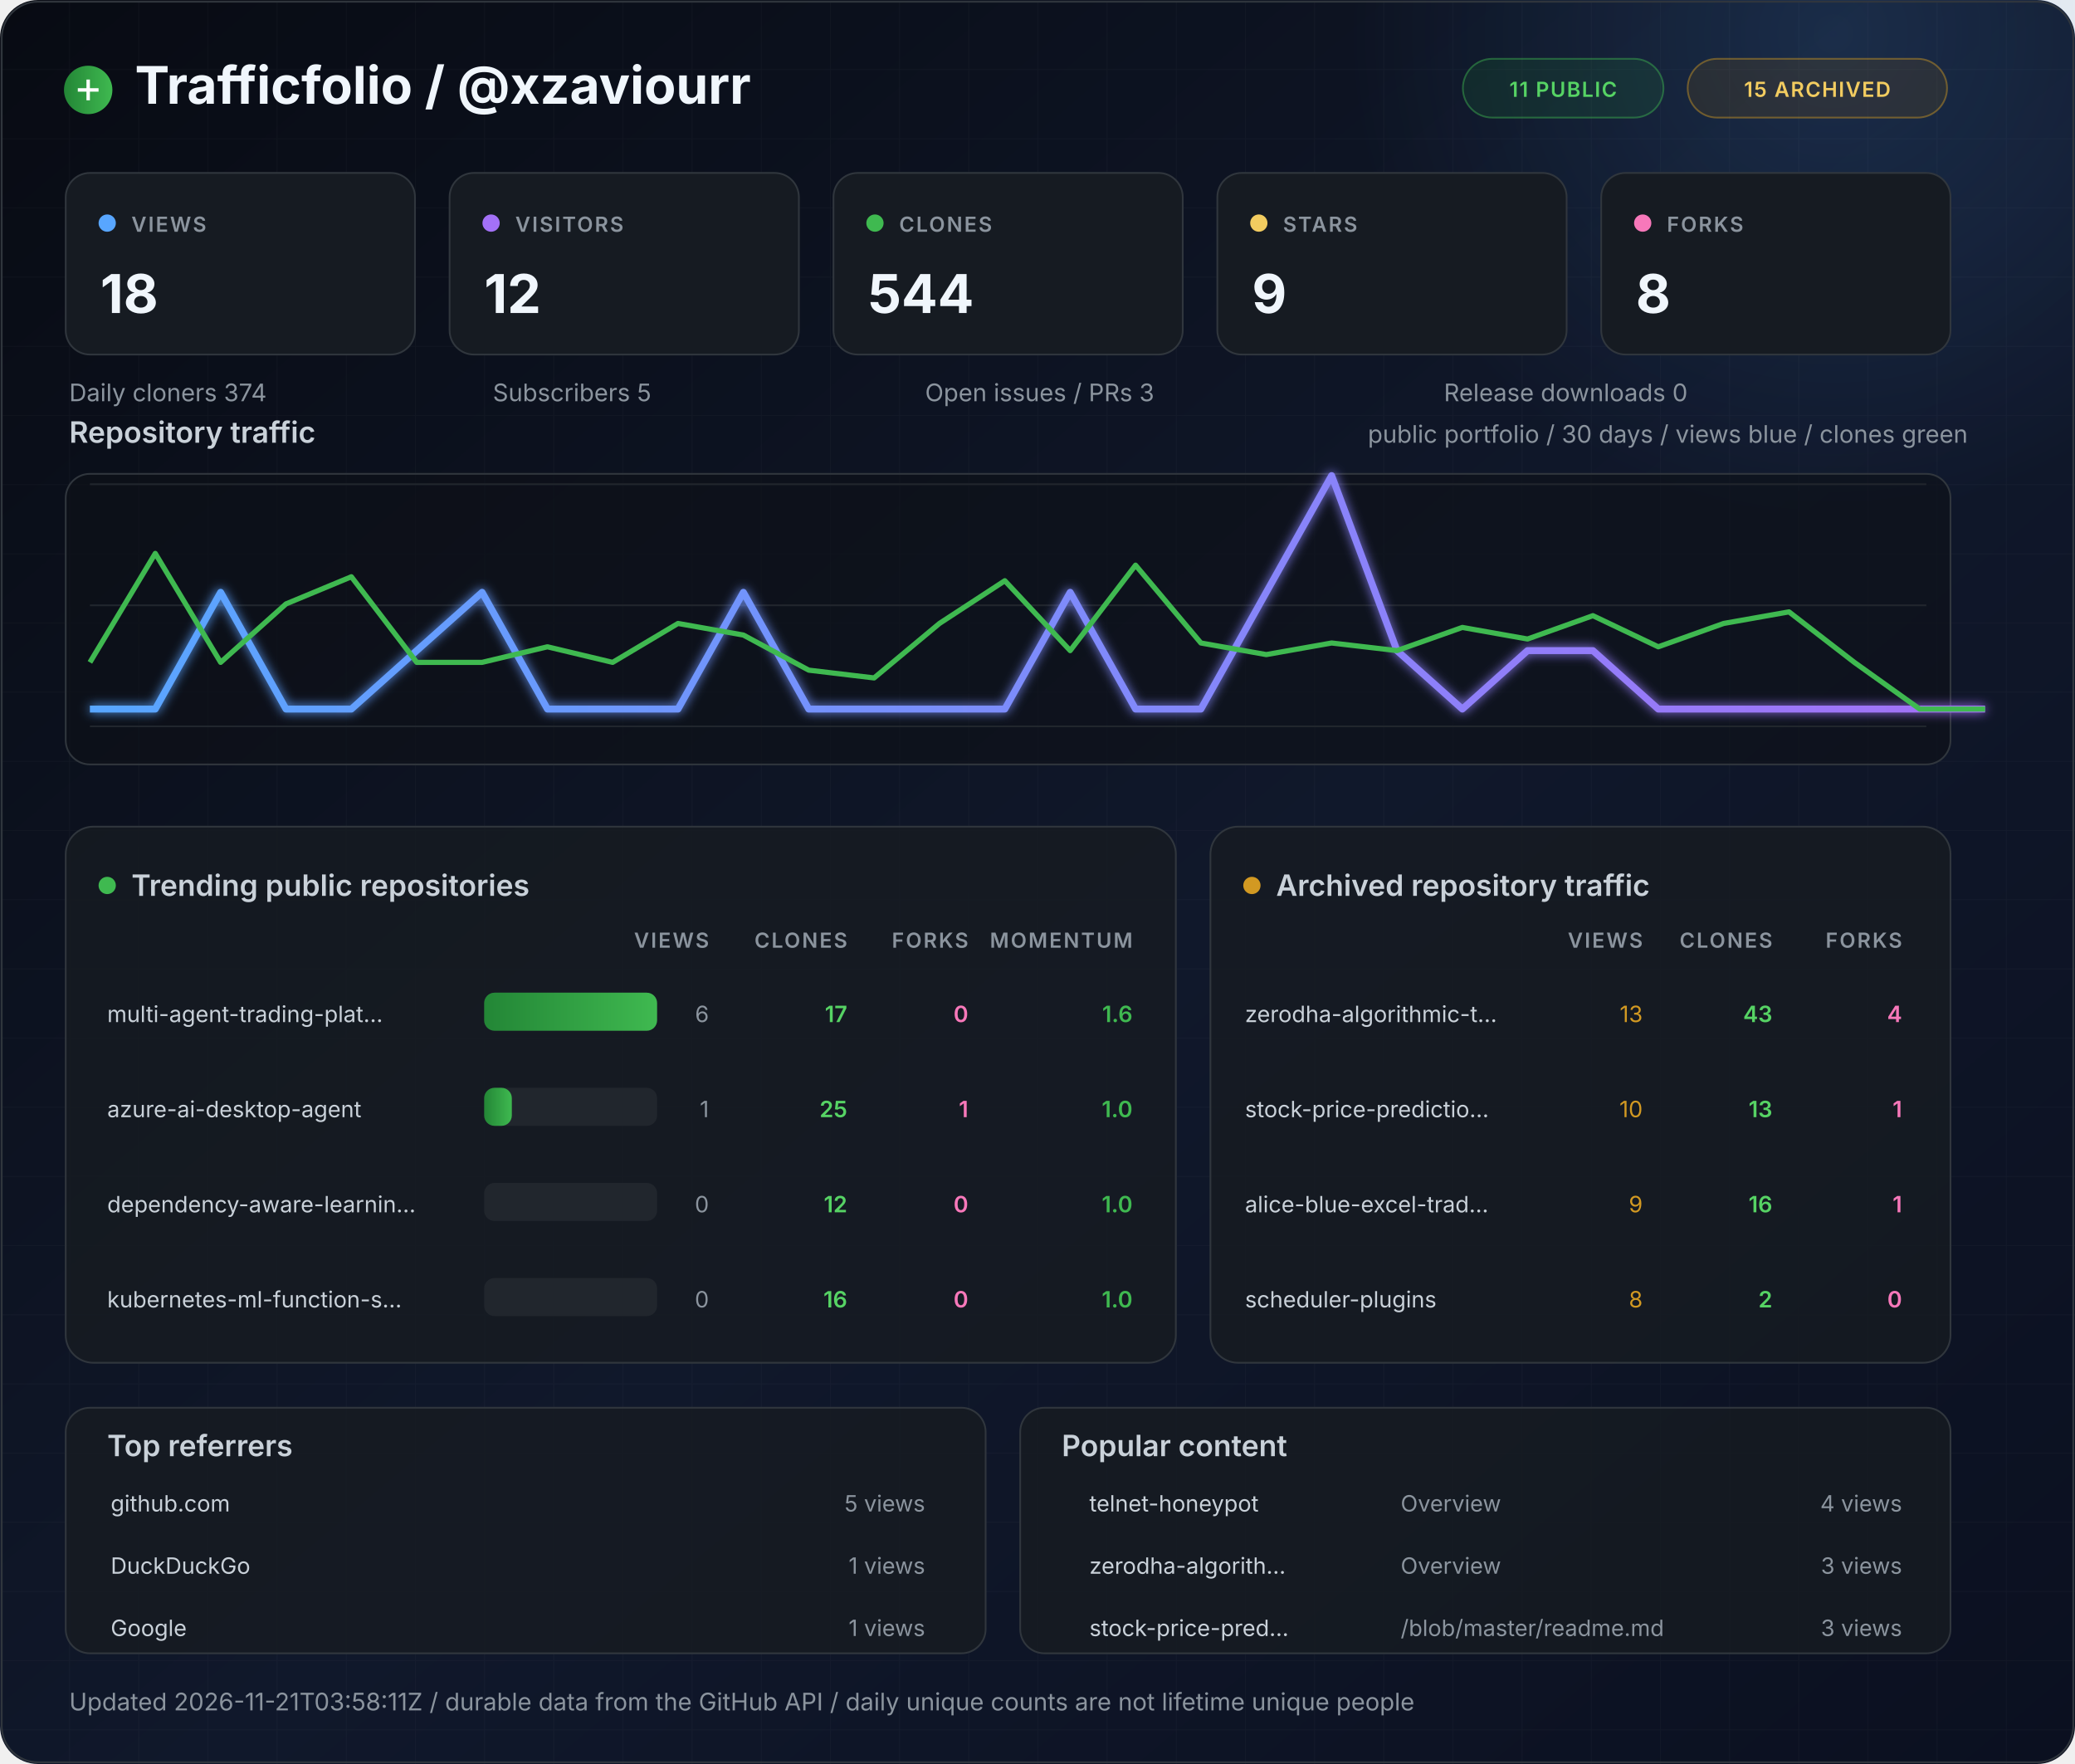
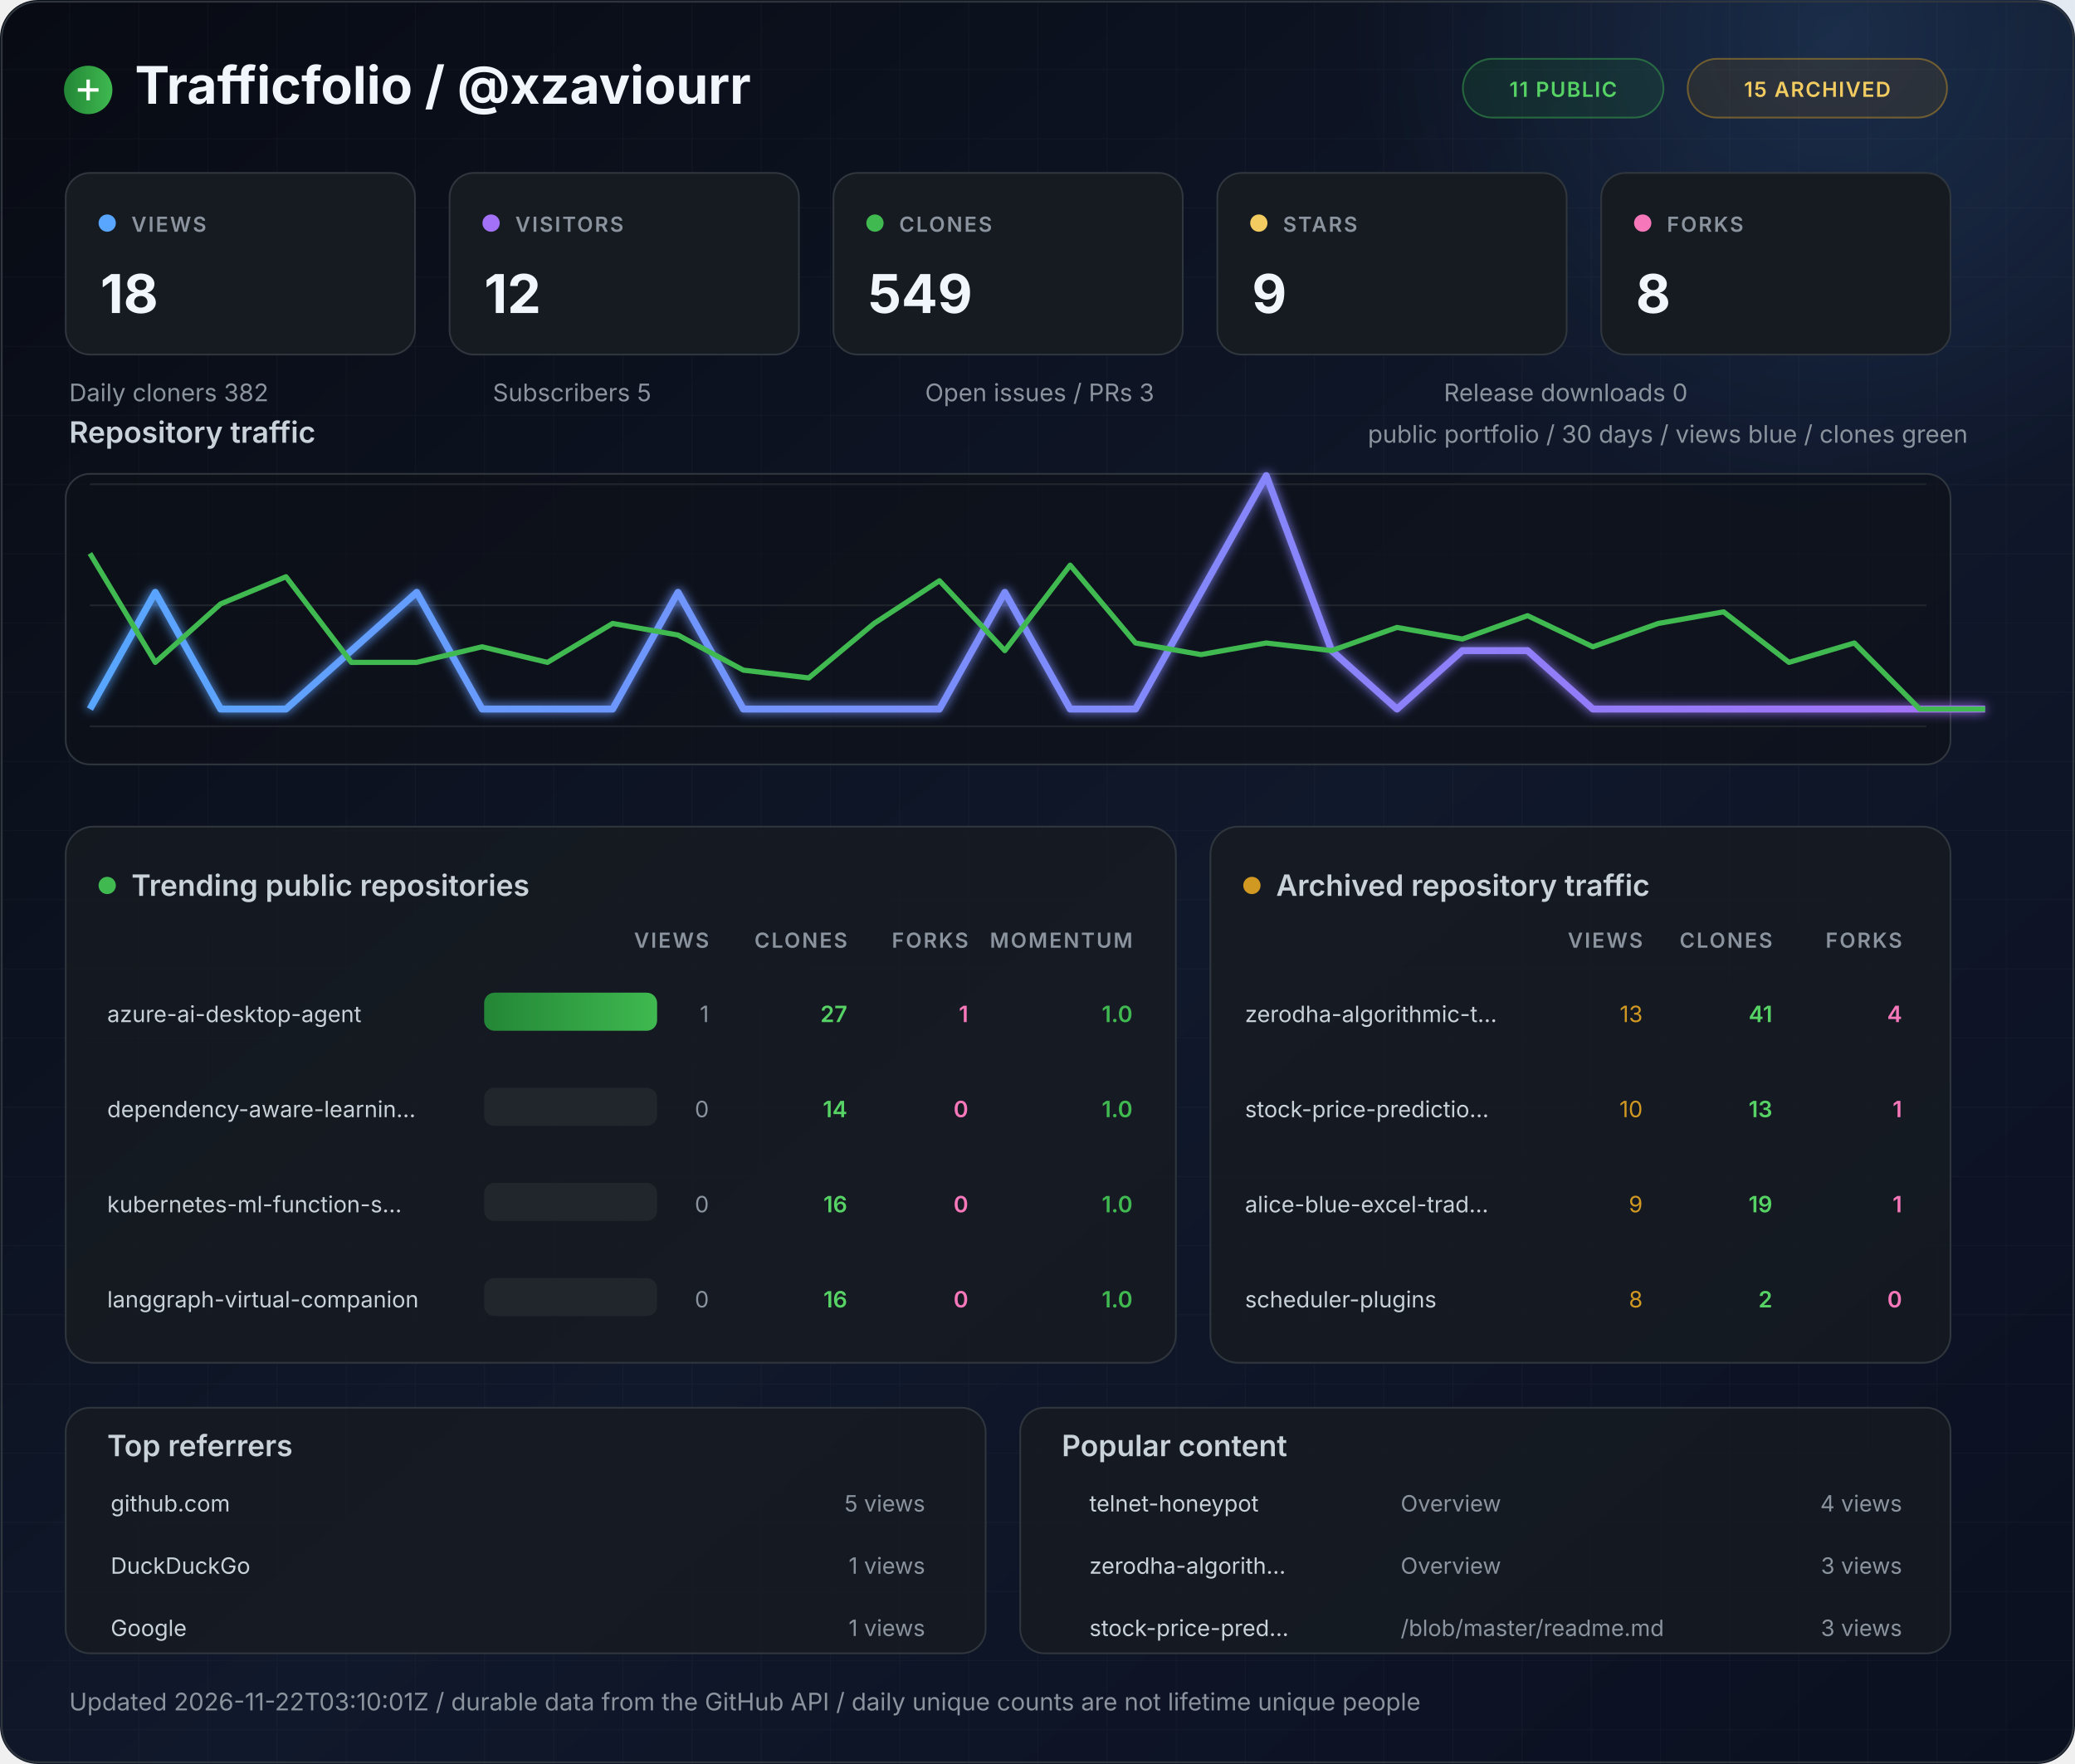
<svg xmlns="http://www.w3.org/2000/svg" width="1200" height="1020" viewBox="0 0 1200 1020" role="img" aria-label="Trafficfolio GitHub analytics dashboard for xzaviourr">
  <defs>
    <linearGradient id="bg" x1="0" y1="0" x2="1" y2="1">
      <stop stop-color="#080b13" />
      <stop offset=".55" stop-color="#10182b" />
      <stop offset="1" stop-color="#0b1020" />
    </linearGradient>
    <linearGradient id="line" x1="0" y1="0" x2="1" y2="0">
      <stop stop-color="#58a6ff" />
      <stop offset="1" stop-color="#a371f7" />
    </linearGradient>
    <linearGradient id="bar" x1="0" y1="0" x2="1" y2="0">
      <stop stop-color="#238636" />
      <stop offset="1" stop-color="#3fb950" />
    </linearGradient>
    <linearGradient id="archiveBar" x1="0" y1="0" x2="1" y2="0">
      <stop stop-color="#9e6a03" />
      <stop offset="1" stop-color="#f2cc60" />
    </linearGradient>
    <radialGradient id="ambient">
      <stop stop-color="#58a6ff" stop-opacity=".16" />
      <stop offset="1" stop-color="#58a6ff" stop-opacity="0" />
    </radialGradient>
    <pattern id="grid" width="40" height="40" patternUnits="userSpaceOnUse">
      <path d="M40 0H0V40" fill="none" stroke="#ffffff" stroke-opacity=".025" />
    </pattern>
    <filter id="glow">
      <feGaussianBlur stdDeviation="3" result="b" />
      <feMerge>
        <feMergeNode in="b" />
        <feMergeNode in="SourceGraphic" />
      </feMerge>
    </filter>
    <style>
    .title{font:750 30px -apple-system,BlinkMacSystemFont,"Segoe UI",sans-serif;fill:#f0f6fc}
    .subtitle{font:14px -apple-system,BlinkMacSystemFont,"Segoe UI",sans-serif;fill:#8b949e}
    .label{font:600 12px -apple-system,BlinkMacSystemFont,"Segoe UI",sans-serif;fill:#8b949e;letter-spacing:1px}
    .metric{font:700 31px -apple-system,BlinkMacSystemFont,"Segoe UI",sans-serif;fill:#f0f6fc}
    .section{font:600 17px -apple-system,BlinkMacSystemFont,"Segoe UI",sans-serif;fill:#c9d1d9}
    .repo,.value,.trend,.archive,.clone,.fork{font:13px -apple-system,BlinkMacSystemFont,"Segoe UI",sans-serif;fill:#c9d1d9}
    .value{fill:#8b949e} .trend{fill:#3fb950;font-weight:600} .archive{fill:#d29922}
    .clone{fill:#56d364;font-weight:600} .fork{fill:#f778ba;font-weight:600}
    .pill{font:600 12px -apple-system,BlinkMacSystemFont,"Segoe UI",sans-serif;letter-spacing:.7px}
  </style>
  </defs>
  <rect width="1200" height="1020" rx="22" fill="url(#bg)" />
  <rect width="1200" height="1020" rx="22" fill="url(#grid)" />
  <circle cx="1060" cy="20" r="280" fill="url(#ambient)" />
  <rect x="1" y="1" width="1198" height="1018" rx="21" fill="none" stroke="#30363d" />
  <circle cx="51" cy="52" r="14" fill="url(#bar)" />
  <path d="M45 52h12M51 46v12" stroke="#fff" stroke-width="2" />
  <text x="78" y="60" class="title">Trafficfolio / @xzaviourr</text>
  <rect x="846" y="34" width="116" height="34" rx="17" fill="#238636" fill-opacity=".16" stroke="#3fb950" stroke-opacity=".45" />
  <text x="904" y="56" text-anchor="middle" class="pill" fill="#56d364">11 PUBLIC</text>
  <rect x="976" y="34" width="150" height="34" rx="17" fill="#9e6a03" fill-opacity=".14" stroke="#d29922" stroke-opacity=".45" />
  <text x="1051" y="56" text-anchor="middle" class="pill" fill="#f2cc60">15 ARCHIVED</text>
  <rect x="38" y="100" width="202" height="105" rx="14" fill="#161b22" stroke="#30363d" />
  <circle cx="62" cy="129" r="5" fill="#58a6ff" />
  <text x="76" y="134" class="label">VIEWS</text>
  <text x="58" y="181" class="metric">18</text>
  <rect x="260" y="100" width="202" height="105" rx="14" fill="#161b22" stroke="#30363d" />
  <circle cx="284" cy="129" r="5" fill="#a371f7" />
  <text x="298" y="134" class="label">VISITORS</text>
  <text x="280" y="181" class="metric">12</text>
  <rect x="482" y="100" width="202" height="105" rx="14" fill="#161b22" stroke="#30363d" />
  <circle cx="506" cy="129" r="5" fill="#3fb950" />
  <text x="520" y="134" class="label">CLONES</text>
-   <text x="502" y="181" class="metric">544</text>
+   <text x="502" y="181" class="metric">549</text>
  <rect x="704" y="100" width="202" height="105" rx="14" fill="#161b22" stroke="#30363d" />
  <circle cx="728" cy="129" r="5" fill="#f2cc60" />
  <text x="742" y="134" class="label">STARS</text>
  <text x="724" y="181" class="metric">9</text>
  <rect x="926" y="100" width="202" height="105" rx="14" fill="#161b22" stroke="#30363d" />
  <circle cx="950" cy="129" r="5" fill="#f778ba" />
  <text x="964" y="134" class="label">FORKS</text>
  <text x="946" y="181" class="metric">8</text>
-   <text x="40" y="232" class="subtitle">Daily cloners 374</text>
+   <text x="40" y="232" class="subtitle">Daily cloners 382</text>
  <text x="285" y="232" class="subtitle">Subscribers 5</text>
  <text x="535" y="232" class="subtitle">Open issues / PRs 3</text>
  <text x="835" y="232" class="subtitle">Release downloads 0</text>
  <text x="40" y="256" class="section">Repository traffic</text>
  <text x="1138" y="256" text-anchor="end" class="subtitle">public portfolio / 30 days / views blue / clones green</text>
  <rect x="38" y="274" width="1090" height="168" rx="14" fill="#0d1117" fill-opacity=".62" stroke="#30363d" />
  <line x1="52" y1="420" x2="1114" y2="420" stroke="#21262d" />
  <line x1="52" y1="350" x2="1114" y2="350" stroke="#21262d" />
  <line x1="52" y1="280" x2="1114" y2="280" stroke="#21262d" />
-   <polyline points="52.0,410.0 89.8,410.0 127.6,342.5 165.4,410.0 203.2,410.0 241.0,376.2 278.8,342.5 316.6,410.0 354.3,410.0 392.1,410.0 429.9,342.5 467.7,410.0 505.5,410.0 543.3,410.0 581.1,410.0 618.9,342.5 656.7,410.0 694.5,410.0 732.3,342.5 770.1,275.0 807.9,376.2 845.7,410.0 883.4,376.2 921.2,376.2 959.0,410.0 996.8,410.0 1034.6,410.0 1072.4,410.0 1110.2,410.0 1148.0,410.0" fill="none" stroke="url(#line)" stroke-width="4" stroke-linejoin="round" filter="url(#glow)" />
-   <polyline points="52.0,383.0 89.8,320.0 127.6,383.0 165.4,349.2 203.2,333.5 241.0,383.0 278.8,383.0 316.6,374.0 354.3,383.0 392.1,360.5 429.9,367.2 467.7,387.5 505.5,392.0 543.3,360.5 581.1,335.8 618.9,376.2 656.7,326.8 694.5,371.8 732.3,378.5 770.1,371.8 807.9,376.2 845.7,362.8 883.4,369.5 921.2,356.0 959.0,374.0 996.8,360.5 1034.6,353.8 1072.4,383.0 1110.2,410.0 1148.0,410.0" fill="none" stroke="#3fb950" stroke-width="3" stroke-linejoin="round" />
+   <polyline points="52.0,410.0 89.8,342.5 127.6,410.0 165.4,410.0 203.2,376.2 241.0,342.5 278.8,410.0 316.6,410.0 354.3,410.0 392.1,342.5 429.9,410.0 467.7,410.0 505.5,410.0 543.3,410.0 581.1,342.5 618.9,410.0 656.7,410.0 694.5,342.5 732.3,275.0 770.1,376.2 807.9,410.0 845.7,376.2 883.4,376.2 921.2,410.0 959.0,410.0 996.8,410.0 1034.6,410.0 1072.4,410.0 1110.2,410.0 1148.0,410.0" fill="none" stroke="url(#line)" stroke-width="4" stroke-linejoin="round" filter="url(#glow)" />
+   <polyline points="52.0,320.0 89.8,383.0 127.6,349.2 165.4,333.5 203.2,383.0 241.0,383.0 278.8,374.0 316.6,383.0 354.3,360.5 392.1,367.2 429.9,387.5 467.7,392.0 505.5,360.5 543.3,335.8 581.1,376.2 618.9,326.8 656.7,371.8 694.5,378.5 732.3,371.8 770.1,376.2 807.9,362.8 845.7,369.5 883.4,356.0 921.2,374.0 959.0,360.5 996.8,353.8 1034.6,383.0 1072.4,371.8 1110.2,410.0 1148.0,410.0" fill="none" stroke="#3fb950" stroke-width="3" stroke-linejoin="round" />
  <rect x="38" y="478" width="642" height="310" rx="16" fill="#161b22" fill-opacity=".82" stroke="#30363d" />
  <circle cx="62" cy="512" r="5" fill="#3fb950" />
  <text x="76" y="518" class="section">Trending public repositories</text>
  <text x="410" y="548" text-anchor="end" class="label">VIEWS</text>
  <text x="490" y="548" text-anchor="end" class="label">CLONES</text>
  <text x="560" y="548" text-anchor="end" class="label">FORKS</text>
  <text x="655" y="548" text-anchor="end" class="label">MOMENTUM</text>
-   <text x="62" y="591" class="repo">multi-agent-trading-plat...</text>
+   <text x="62" y="591" class="repo">azure-ai-desktop-agent</text>
  <rect x="280" y="574" width="100" height="22" rx="6" fill="#21262d" />
  <rect x="280" y="574" width="100" height="22" rx="6" fill="url(#bar)" />
-   <text x="410" y="591" text-anchor="end" class="value">6</text>
-   <text x="490" y="591" text-anchor="end" class="clone">17</text>
-   <text x="560" y="591" text-anchor="end" class="fork">0</text>
-   <text x="655" y="591" text-anchor="end" class="trend">1.6</text>
-   <text x="62" y="646" class="repo">azure-ai-desktop-agent</text>
+   <text x="410" y="591" text-anchor="end" class="value">1</text>
+   <text x="490" y="591" text-anchor="end" class="clone">27</text>
+   <text x="560" y="591" text-anchor="end" class="fork">1</text>
+   <text x="655" y="591" text-anchor="end" class="trend">1.0</text>
+   <text x="62" y="646" class="repo">dependency-aware-learnin...</text>
  <rect x="280" y="629" width="100" height="22" rx="6" fill="#21262d" />
-   <rect x="280" y="629" width="16" height="22" rx="6" fill="url(#bar)" />
-   <text x="410" y="646" text-anchor="end" class="value">1</text>
-   <text x="490" y="646" text-anchor="end" class="clone">25</text>
-   <text x="560" y="646" text-anchor="end" class="fork">1</text>
+   <rect x="280" y="629" width="0" height="22" rx="6" fill="url(#bar)" />
+   <text x="410" y="646" text-anchor="end" class="value">0</text>
+   <text x="490" y="646" text-anchor="end" class="clone">14</text>
+   <text x="560" y="646" text-anchor="end" class="fork">0</text>
  <text x="655" y="646" text-anchor="end" class="trend">1.0</text>
-   <text x="62" y="701" class="repo">dependency-aware-learnin...</text>
+   <text x="62" y="701" class="repo">kubernetes-ml-function-s...</text>
  <rect x="280" y="684" width="100" height="22" rx="6" fill="#21262d" />
  <rect x="280" y="684" width="0" height="22" rx="6" fill="url(#bar)" />
  <text x="410" y="701" text-anchor="end" class="value">0</text>
-   <text x="490" y="701" text-anchor="end" class="clone">12</text>
+   <text x="490" y="701" text-anchor="end" class="clone">16</text>
  <text x="560" y="701" text-anchor="end" class="fork">0</text>
  <text x="655" y="701" text-anchor="end" class="trend">1.0</text>
-   <text x="62" y="756" class="repo">kubernetes-ml-function-s...</text>
+   <text x="62" y="756" class="repo">langgraph-virtual-companion</text>
  <rect x="280" y="739" width="100" height="22" rx="6" fill="#21262d" />
  <rect x="280" y="739" width="0" height="22" rx="6" fill="url(#bar)" />
  <text x="410" y="756" text-anchor="end" class="value">0</text>
  <text x="490" y="756" text-anchor="end" class="clone">16</text>
  <text x="560" y="756" text-anchor="end" class="fork">0</text>
  <text x="655" y="756" text-anchor="end" class="trend">1.0</text>
  <rect x="700" y="478" width="428" height="310" rx="16" fill="#161b22" fill-opacity=".82" stroke="#30363d" />
  <circle cx="724" cy="512" r="5" fill="#d29922" />
  <text x="738" y="518" class="section">Archived repository traffic</text>
  <text x="950" y="548" text-anchor="end" class="label">VIEWS</text>
  <text x="1025" y="548" text-anchor="end" class="label">CLONES</text>
  <text x="1100" y="548" text-anchor="end" class="label">FORKS</text>
  <text x="720" y="591" class="repo">zerodha-algorithmic-t...</text>
  <text x="950" y="591" text-anchor="end" class="archive">13</text>
-   <text x="1025" y="591" text-anchor="end" class="clone">43</text>
+   <text x="1025" y="591" text-anchor="end" class="clone">41</text>
  <text x="1100" y="591" text-anchor="end" class="fork">4</text>
  <text x="720" y="646" class="repo">stock-price-predictio...</text>
  <text x="950" y="646" text-anchor="end" class="archive">10</text>
  <text x="1025" y="646" text-anchor="end" class="clone">13</text>
  <text x="1100" y="646" text-anchor="end" class="fork">1</text>
  <text x="720" y="701" class="repo">alice-blue-excel-trad...</text>
  <text x="950" y="701" text-anchor="end" class="archive">9</text>
-   <text x="1025" y="701" text-anchor="end" class="clone">16</text>
+   <text x="1025" y="701" text-anchor="end" class="clone">19</text>
  <text x="1100" y="701" text-anchor="end" class="fork">1</text>
  <text x="720" y="756" class="repo">scheduler-plugins</text>
  <text x="950" y="756" text-anchor="end" class="archive">8</text>
  <text x="1025" y="756" text-anchor="end" class="clone">2</text>
  <text x="1100" y="756" text-anchor="end" class="fork">0</text>
  <rect x="38" y="814" width="532" height="142" rx="14" fill="#161b22" fill-opacity=".82" stroke="#30363d" />
  <text x="62" y="842" class="section">Top referrers</text>
  <text x="64" y="874" class="repo">github.com</text>
  <text x="535" y="874" text-anchor="end" class="value">5 views</text>
  <text x="64" y="910" class="repo">DuckDuckGo</text>
  <text x="535" y="910" text-anchor="end" class="value">1 views</text>
  <text x="64" y="946" class="repo">Google</text>
  <text x="535" y="946" text-anchor="end" class="value">1 views</text>
  <rect x="590" y="814" width="538" height="142" rx="14" fill="#161b22" fill-opacity=".82" stroke="#30363d" />
  <text x="614" y="842" class="section">Popular content</text>
  <text x="630" y="874" class="repo">telnet-honeypot</text>
  <text x="810" y="874" class="value">Overview</text>
  <text x="1100" y="874" text-anchor="end" class="value">4 views</text>
  <text x="630" y="910" class="repo">zerodha-algorith...</text>
  <text x="810" y="910" class="value">Overview</text>
  <text x="1100" y="910" text-anchor="end" class="value">3 views</text>
  <text x="630" y="946" class="repo">stock-price-pred...</text>
  <text x="810" y="946" class="value">/blob/master/readme.md</text>
  <text x="1100" y="946" text-anchor="end" class="value">3 views</text>
-   <text x="40" y="989" class="subtitle">Updated 2026-11-21T03:58:11Z / durable data from the GitHub API / daily unique counts are not lifetime unique people</text>
+   <text x="40" y="989" class="subtitle">Updated 2026-11-22T03:10:01Z / durable data from the GitHub API / daily unique counts are not lifetime unique people</text>
</svg>
